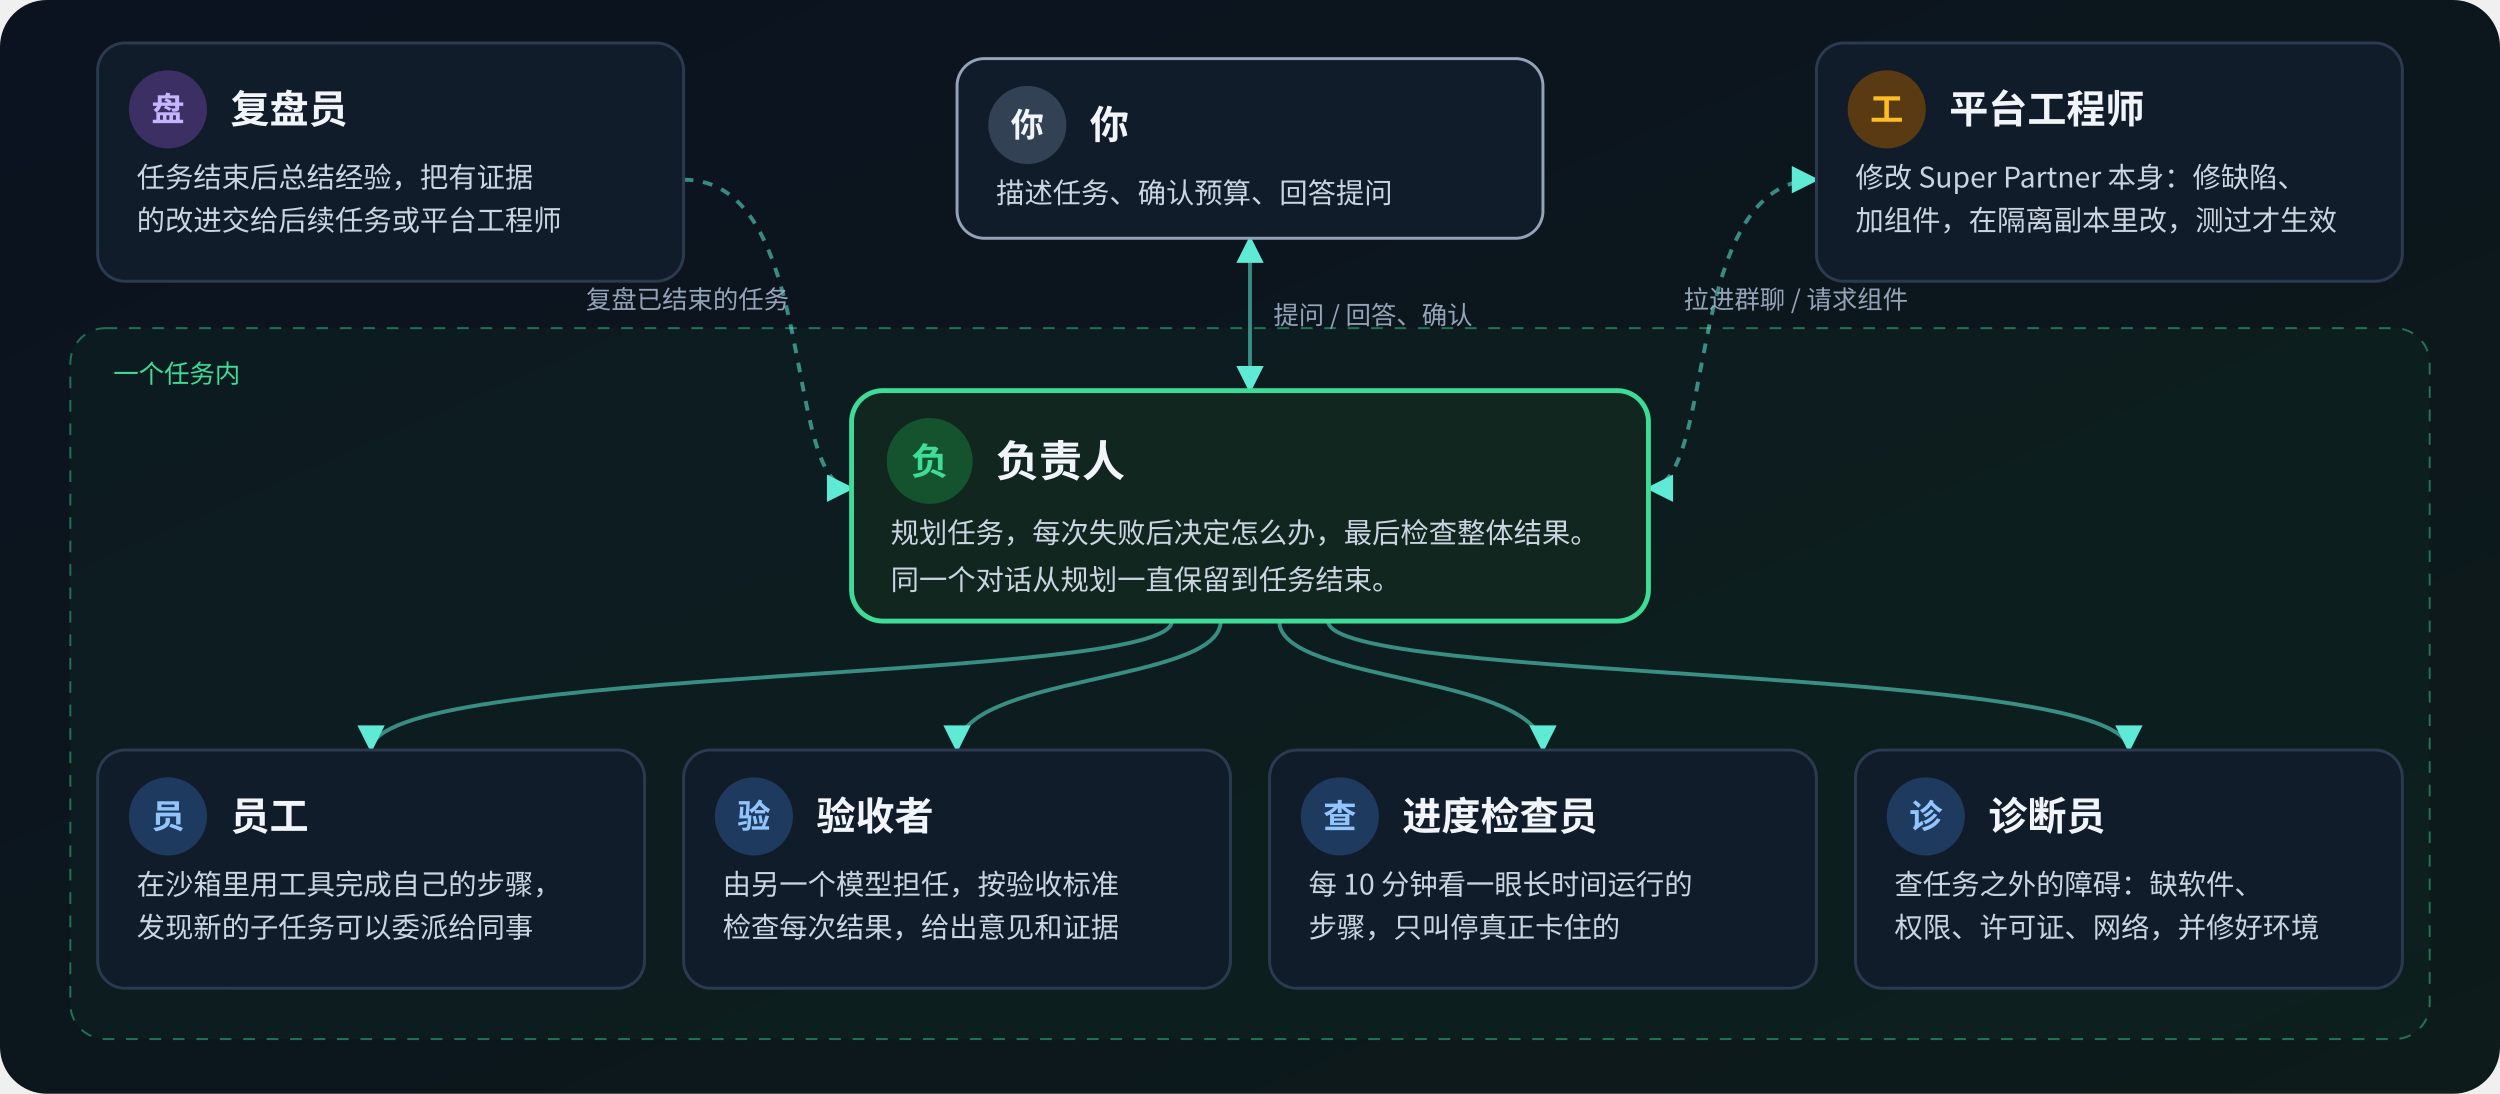
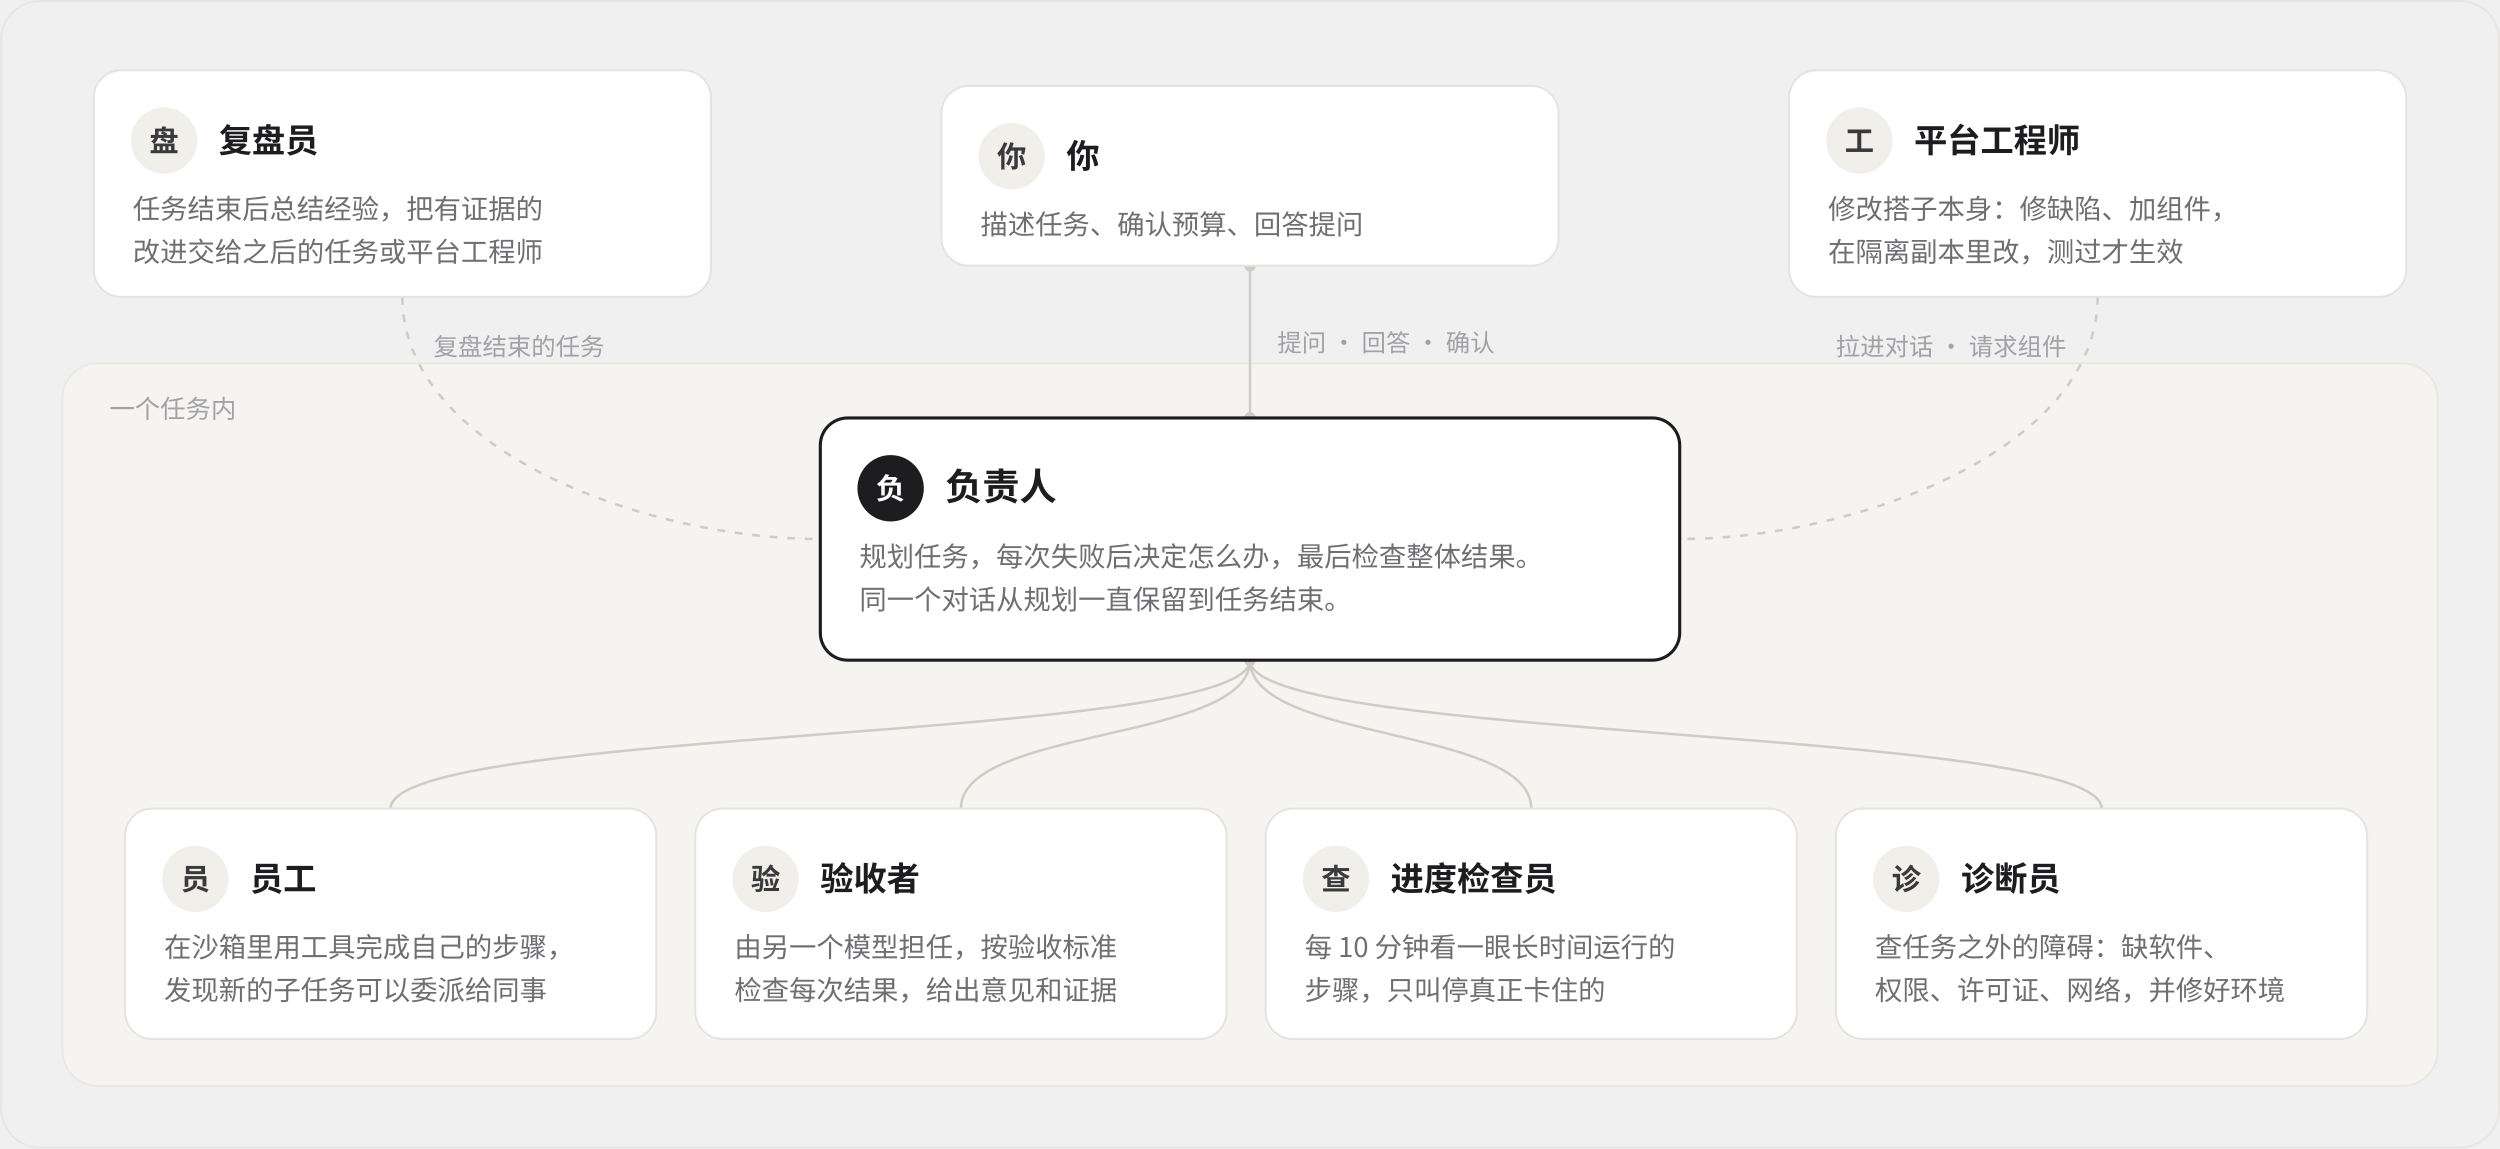
- <svg xmlns="http://www.w3.org/2000/svg" width="1280" height="560" viewBox="0 0 1280 560" role="img" aria-label="Super Partner 的团队：你、负责人、员工、验收者、进度检查员、诊断员、平台工程师、复盘员">
-   <defs>
-     <linearGradient id="bg" x1="0" y1="0" x2="1" y2="1">
-       <stop offset="0" stop-color="#0b1220" />
-       <stop offset="1" stop-color="#0d1b1a" />
-     </linearGradient>
-     <marker id="arrow" viewBox="0 0 10 10" refX="9" refY="5" markerWidth="7" markerHeight="7" orient="auto-start-reverse">
-       <path d="M0 0 L10 5 L0 10 z" fill="#5eead4" />
-     </marker>
-     <style>
-       .t { font-family: -apple-system, "Segoe UI", "PingFang SC", "Microsoft YaHei", "Noto Sans CJK SC", sans-serif; }
-       .name { font-size: 20px; font-weight: 700; fill: #f1f5f9; }
-       .desc { font-size: 14.5px; fill: #cbd5e1; }
-       .note { font-size: 13px; fill: #94a3b8; }
-       .card { fill: #111c2b; stroke: #2b3a4f; stroke-width: 1.5; }
-       .edge { fill: none; stroke: #5eead4; stroke-opacity: .55; stroke-width: 2; }
-     </style>
-   </defs>
-   <rect width="1280" height="560" rx="24" fill="url(#bg)" />
-   <rect x="36" y="168" width="1208" height="364" rx="18" fill="#0f2a24" fill-opacity=".35" stroke="#3ddc97" stroke-opacity=".45" stroke-dasharray="6 6" />
-   <text x="58" y="196" class="t note" fill="#3ddc97" style="fill:#3ddc97">一个任务内</text>
-   <path class="edge" d="M640 122 L640 200" marker-end="url(#arrow)" marker-start="url(#arrow)" />
-   <text x="652" y="166" class="t note">提问 / 回答、确认</text>
-   <path class="edge" d="M350 92 C 420 92, 400 250, 436 250" stroke-dasharray="5 5" marker-end="url(#arrow)" />
-   <text x="300" y="158" class="t note">复盘已结束的任务</text>
-   <path class="edge" d="M930 92 C 860 92, 880 250, 844 250" stroke-dasharray="5 5" marker-end="url(#arrow)" marker-start="url(#arrow)" />
-   <text x="862" y="158" class="t note">拉进群聊 / 请求组件</text>
-   <g class="edge" marker-end="url(#arrow)">
-     <path d="M600 318 C 600 350, 190 340, 190 384" marker-end="url(#arrow)" />
-     <path d="M625 318 C 625 350, 490 345, 490 384" marker-end="url(#arrow)" />
-     <path d="M655 318 C 655 350, 790 345, 790 384" marker-end="url(#arrow)" />
-     <path d="M680 318 C 680 350, 1090 340, 1090 384" marker-end="url(#arrow)" />
-   </g>
-   <g class="t">
-     <rect class="card" x="50" y="22" width="300" height="122" rx="14" />
-     <circle cx="86" cy="56" r="20" fill="#3b2f63" />
-     <text x="86" y="62" text-anchor="middle" font-size="17" font-weight="700" fill="#c4b5fd">盘</text>
-     <text x="118" y="63" class="name">复盘员</text>
-     <text x="70" y="96" class="desc">任务结束后总结经验，把有证据</text>
-     <text x="70" y="118" class="desc">的改进交给后续任务或平台工程师</text>
-     <rect class="card" x="490" y="30" width="300" height="92" rx="14" style="stroke:#94a3b8" />
-     <circle cx="526" cy="64" r="20" fill="#334155" />
-     <text x="526" y="70" text-anchor="middle" font-size="17" font-weight="700" fill="#f1f5f9">你</text>
-     <text x="558" y="71" class="name">你</text>
-     <text x="510" y="104" class="desc">描述任务、确认预算、回答提问</text>
-     <rect class="card" x="930" y="22" width="300" height="122" rx="14" />
-     <circle cx="966" cy="56" r="20" fill="#5a3a12" />
-     <text x="966" y="62" text-anchor="middle" font-size="17" font-weight="700" fill="#fbbf24">工</text>
-     <text x="998" y="63" class="name">平台工程师</text>
-     <text x="950" y="96" class="desc">修改 Super Partner 本身：修缺陷、</text>
-     <text x="950" y="118" class="desc">加组件，在隔离副本里改，测过才生效</text>
-     <rect x="436" y="200" width="408" height="118" rx="16" fill="#10261f" stroke="#3ddc97" stroke-width="2.5" />
-     <circle cx="476" cy="236" r="22" fill="#14532d" />
-     <text x="476" y="243" text-anchor="middle" font-size="19" font-weight="700" fill="#3ddc97">负</text>
-     <text x="510" y="244" class="name" style="font-size:22px">负责人</text>
-     <text x="456" y="278" class="desc">规划任务，每次失败后决定怎么办，最后检查整体结果。</text>
-     <text x="456" y="302" class="desc">同一个对话从规划一直保留到任务结束。</text>
-     <rect class="card" x="50" y="384" width="280" height="122" rx="14" />
-     <circle cx="86" cy="418" r="20" fill="#1e3a5f" />
-     <text x="86" y="424" text-anchor="middle" font-size="17" font-weight="700" fill="#93c5fd">员</text>
-     <text x="118" y="425" class="name">员工</text>
-     <text x="70" y="458" class="desc">在沙箱里用工具完成自己的步骤，</text>
-     <text x="70" y="480" class="desc">发现新的子任务可以委派给同事</text>
-     <rect class="card" x="350" y="384" width="280" height="122" rx="14" />
-     <circle cx="386" cy="418" r="20" fill="#1e3a5f" />
-     <text x="386" y="424" text-anchor="middle" font-size="17" font-weight="700" fill="#93c5fd">验</text>
-     <text x="418" y="425" class="name">验收者</text>
-     <text x="370" y="458" class="desc">由另一个模型担任，按验收标准</text>
-     <text x="370" y="480" class="desc">检查每次结果，给出意见和证据</text>
-     <rect class="card" x="650" y="384" width="280" height="122" rx="14" />
-     <circle cx="686" cy="418" r="20" fill="#1e3a5f" />
-     <text x="686" y="424" text-anchor="middle" font-size="17" font-weight="700" fill="#93c5fd">查</text>
-     <text x="718" y="425" class="name">进度检查员</text>
-     <text x="670" y="458" class="desc">每 10 分钟看一眼长时间运行的</text>
-     <text x="670" y="480" class="desc">步骤，只叫停真正卡住的</text>
-     <rect class="card" x="950" y="384" width="280" height="122" rx="14" />
-     <circle cx="986" cy="418" r="20" fill="#1e3a5f" />
-     <text x="986" y="424" text-anchor="middle" font-size="17" font-weight="700" fill="#93c5fd">诊</text>
-     <text x="1018" y="425" class="name">诊断员</text>
-     <text x="970" y="458" class="desc">查任务之外的障碍：缺软件、</text>
-     <text x="970" y="480" class="desc">权限、许可证、网络，并修好环境</text>
-   </g>
+ <svg xmlns="http://www.w3.org/2000/svg" width="1280" height="588" viewBox="0 0 1280 588" role="img" aria-label="搭子的团队：你、负责人、员工、验收者、进度检查员、诊断员、平台工程师、复盘员">
+   <style>
+     .bg { fill: #fbfaf8; } .frame { fill: none; stroke: #e8e6e1; }
+     .card { fill: #ffffff; stroke: #e6e3de; } .card.lead { stroke: #1d1d1f; stroke-width: 1.6; }
+     .ink { fill: #1d1d1f; } .muted { fill: #6e6e73; } .faint { fill: #a1a1a6; }
+     .ring { fill: none; stroke: #1d1d1f; }
+     .avatar { fill: #f1efea; } .avatar.lead { fill: #1d1d1f; } .glyph { fill: #3a3a3c; } .glyph.lead { fill: #ffffff; }
+     .line { fill: none; stroke: #cfccc6; stroke-width: 1.3; } .dash { stroke-dasharray: 4 5; }
+     .dot { fill: #cfccc6; } .ok { fill: #1f9d55; } .okline { stroke: #1f9d55; }
+     .pill { fill: #fbfaf8; } .chip { fill: #f4f2ee; stroke: #e6e3de; } .chip.run { fill: #ffffff; stroke: #1d1d1f; }
+     .group { fill: #f6f4f0; stroke: #ebe8e3; }
+     .t { font-family: -apple-system, BlinkMacSystemFont, "Segoe UI", "PingFang SC", "Hiragino Sans GB", "Microsoft YaHei", "Noto Sans CJK SC", sans-serif; }
+     .mono { font-family: ui-monospace, "SF Mono", Menlo, Consolas, monospace; }
+     @media (prefers-color-scheme: dark) {
+       .bg { fill: #0f0f10; } .frame { stroke: #232326; }
+       .card { fill: #18181a; stroke: #2a2a2e; } .card.lead { stroke: #ededed; }
+       .ink { fill: #ededed; } .muted { fill: #a1a1a6; } .faint { fill: #6e6e73; }
+       .ring { stroke: #ededed; }
+       .avatar { fill: #26262a; } .avatar.lead { fill: #ededed; } .glyph { fill: #d1d1d6; } .glyph.lead { fill: #111113; }
+       .line { stroke: #3a3a3f; } .dot { fill: #3a3a3f; } .ok { fill: #3ccb7f; } .okline { stroke: #3ccb7f; }
+       .pill { fill: #0f0f10; } .chip { fill: #1d1d20; stroke: #2e2e33; } .chip.run { fill: #18181a; stroke: #ededed; }
+       .group { fill: #141416; stroke: #222225; }
+     }
+   </style>
+   <rect class="bg frame" x="0.5" y="0.5" width="1279" height="587" rx="20" />
+   <rect class="group" x="32" y="186" width="1216" height="370" rx="18" />
+   <text x="56" y="214" class="t faint" font-size="13" font-weight="500" text-anchor="start">一个任务内</text>
+   <path class="line" d="M640 136 L640 214" />
+   <circle class="dot" cx="640" cy="136" r="3" />
+   <circle class="dot" cx="640" cy="214" r="3" />
+   <text x="654" y="180" class="t faint" font-size="12.5" font-weight="400" text-anchor="start">提问 · 回答 · 确认</text>
+   <path class="line dash" d="M206 152 C 206 230, 330 276, 420 276" />
+   <path class="line dash" d="M1074 152 C 1074 230, 950 276, 860 276" />
+   <text x="222" y="182" class="t faint" font-size="12.5" font-weight="400" text-anchor="start">复盘结束的任务</text>
+   <text x="1058" y="182" class="t faint" font-size="12.5" font-weight="400" text-anchor="end">拉进对话 · 请求组件</text>
+   <path class="line" d="M640 338 C 640 380, 200 372, 200 414" />
+   <path class="line" d="M640 338 C 640 380, 492 372, 492 414" />
+   <path class="line" d="M640 338 C 640 380, 784 372, 784 414" />
+   <path class="line" d="M640 338 C 640 380, 1076 372, 1076 414" />
+   <circle class="dot" cx="640" cy="338" r="3" />
+   <rect class="card" x="48" y="36" width="316" height="116" rx="14" />
+   <circle class="avatar" cx="84" cy="72" r="17" />
+   <text x="84" y="77.5" class="t glyph" font-size="15" font-weight="600" text-anchor="middle">盘</text>
+   <text x="112" y="78" class="t ink" font-size="17" font-weight="650" text-anchor="start">复盘员</text>
+   <text x="68" y="112" class="t muted" font-size="14" font-weight="400" text-anchor="start">任务结束后总结经验，把有证据的</text>
+   <text x="68" y="134" class="t muted" font-size="14" font-weight="400" text-anchor="start">改进交给之后的任务或平台工程师</text>
+   <rect class="card" x="482" y="44" width="316" height="92" rx="14" />
+   <circle class="avatar" cx="518" cy="80" r="17" />
+   <text x="518" y="85.5" class="t glyph" font-size="15" font-weight="600" text-anchor="middle">你</text>
+   <text x="546" y="86" class="t ink" font-size="17" font-weight="650" text-anchor="start">你</text>
+   <text x="502" y="120" class="t muted" font-size="14" font-weight="400" text-anchor="start">描述任务、确认预算、回答提问</text>
+   <rect class="card" x="916" y="36" width="316" height="116" rx="14" />
+   <circle class="avatar" cx="952" cy="72" r="17" />
+   <text x="952" y="77.5" class="t glyph" font-size="15" font-weight="600" text-anchor="middle">工</text>
+   <text x="980" y="78" class="t ink" font-size="17" font-weight="650" text-anchor="start">平台工程师</text>
+   <text x="936" y="112" class="t muted" font-size="14" font-weight="400" text-anchor="start">修改搭子本身：修缺陷、加组件，</text>
+   <text x="936" y="134" class="t muted" font-size="14" font-weight="400" text-anchor="start">在隔离副本里改，测过才生效</text>
+   <rect class="card lead" x="420" y="214" width="440" height="124" rx="14" />
+   <circle class="avatar lead" cx="456" cy="250" r="17" />
+   <text x="456" y="255.5" class="t glyph lead" font-size="15" font-weight="600" text-anchor="middle">负</text>
+   <text x="484" y="256" class="t ink" font-size="19" font-weight="650" text-anchor="start">负责人</text>
+   <text x="440" y="290" class="t muted" font-size="14" font-weight="400" text-anchor="start">规划任务，每次失败后决定怎么办，最后检查整体结果。</text>
+   <text x="440" y="312" class="t muted" font-size="14" font-weight="400" text-anchor="start">同一个对话从规划一直保留到任务结束。</text>
+   <rect class="card" x="64" y="414" width="272" height="118" rx="14" />
+   <circle class="avatar" cx="100" cy="450" r="17" />
+   <text x="100" y="455.5" class="t glyph" font-size="15" font-weight="600" text-anchor="middle">员</text>
+   <text x="128" y="456" class="t ink" font-size="17" font-weight="650" text-anchor="start">员工</text>
+   <text x="84" y="490" class="t muted" font-size="14" font-weight="400" text-anchor="start">在沙箱里用工具完成自己的步骤，</text>
+   <text x="84" y="512" class="t muted" font-size="14" font-weight="400" text-anchor="start">发现新的子任务可以委派给同事</text>
+   <rect class="card" x="356" y="414" width="272" height="118" rx="14" />
+   <circle class="avatar" cx="392" cy="450" r="17" />
+   <text x="392" y="455.5" class="t glyph" font-size="15" font-weight="600" text-anchor="middle">验</text>
+   <text x="420" y="456" class="t ink" font-size="17" font-weight="650" text-anchor="start">验收者</text>
+   <text x="376" y="490" class="t muted" font-size="14" font-weight="400" text-anchor="start">由另一个模型担任，按验收标准</text>
+   <text x="376" y="512" class="t muted" font-size="14" font-weight="400" text-anchor="start">检查每次结果，给出意见和证据</text>
+   <rect class="card" x="648" y="414" width="272" height="118" rx="14" />
+   <circle class="avatar" cx="684" cy="450" r="17" />
+   <text x="684" y="455.5" class="t glyph" font-size="15" font-weight="600" text-anchor="middle">查</text>
+   <text x="712" y="456" class="t ink" font-size="17" font-weight="650" text-anchor="start">进度检查员</text>
+   <text x="668" y="490" class="t muted" font-size="14" font-weight="400" text-anchor="start">每 10 分钟看一眼长时间运行的</text>
+   <text x="668" y="512" class="t muted" font-size="14" font-weight="400" text-anchor="start">步骤，只叫停真正卡住的</text>
+   <rect class="card" x="940" y="414" width="272" height="118" rx="14" />
+   <circle class="avatar" cx="976" cy="450" r="17" />
+   <text x="976" y="455.5" class="t glyph" font-size="15" font-weight="600" text-anchor="middle">诊</text>
+   <text x="1004" y="456" class="t ink" font-size="17" font-weight="650" text-anchor="start">诊断员</text>
+   <text x="960" y="490" class="t muted" font-size="14" font-weight="400" text-anchor="start">查任务之外的障碍：缺软件、</text>
+   <text x="960" y="512" class="t muted" font-size="14" font-weight="400" text-anchor="start">权限、许可证、网络，并修好环境</text>
</svg>
